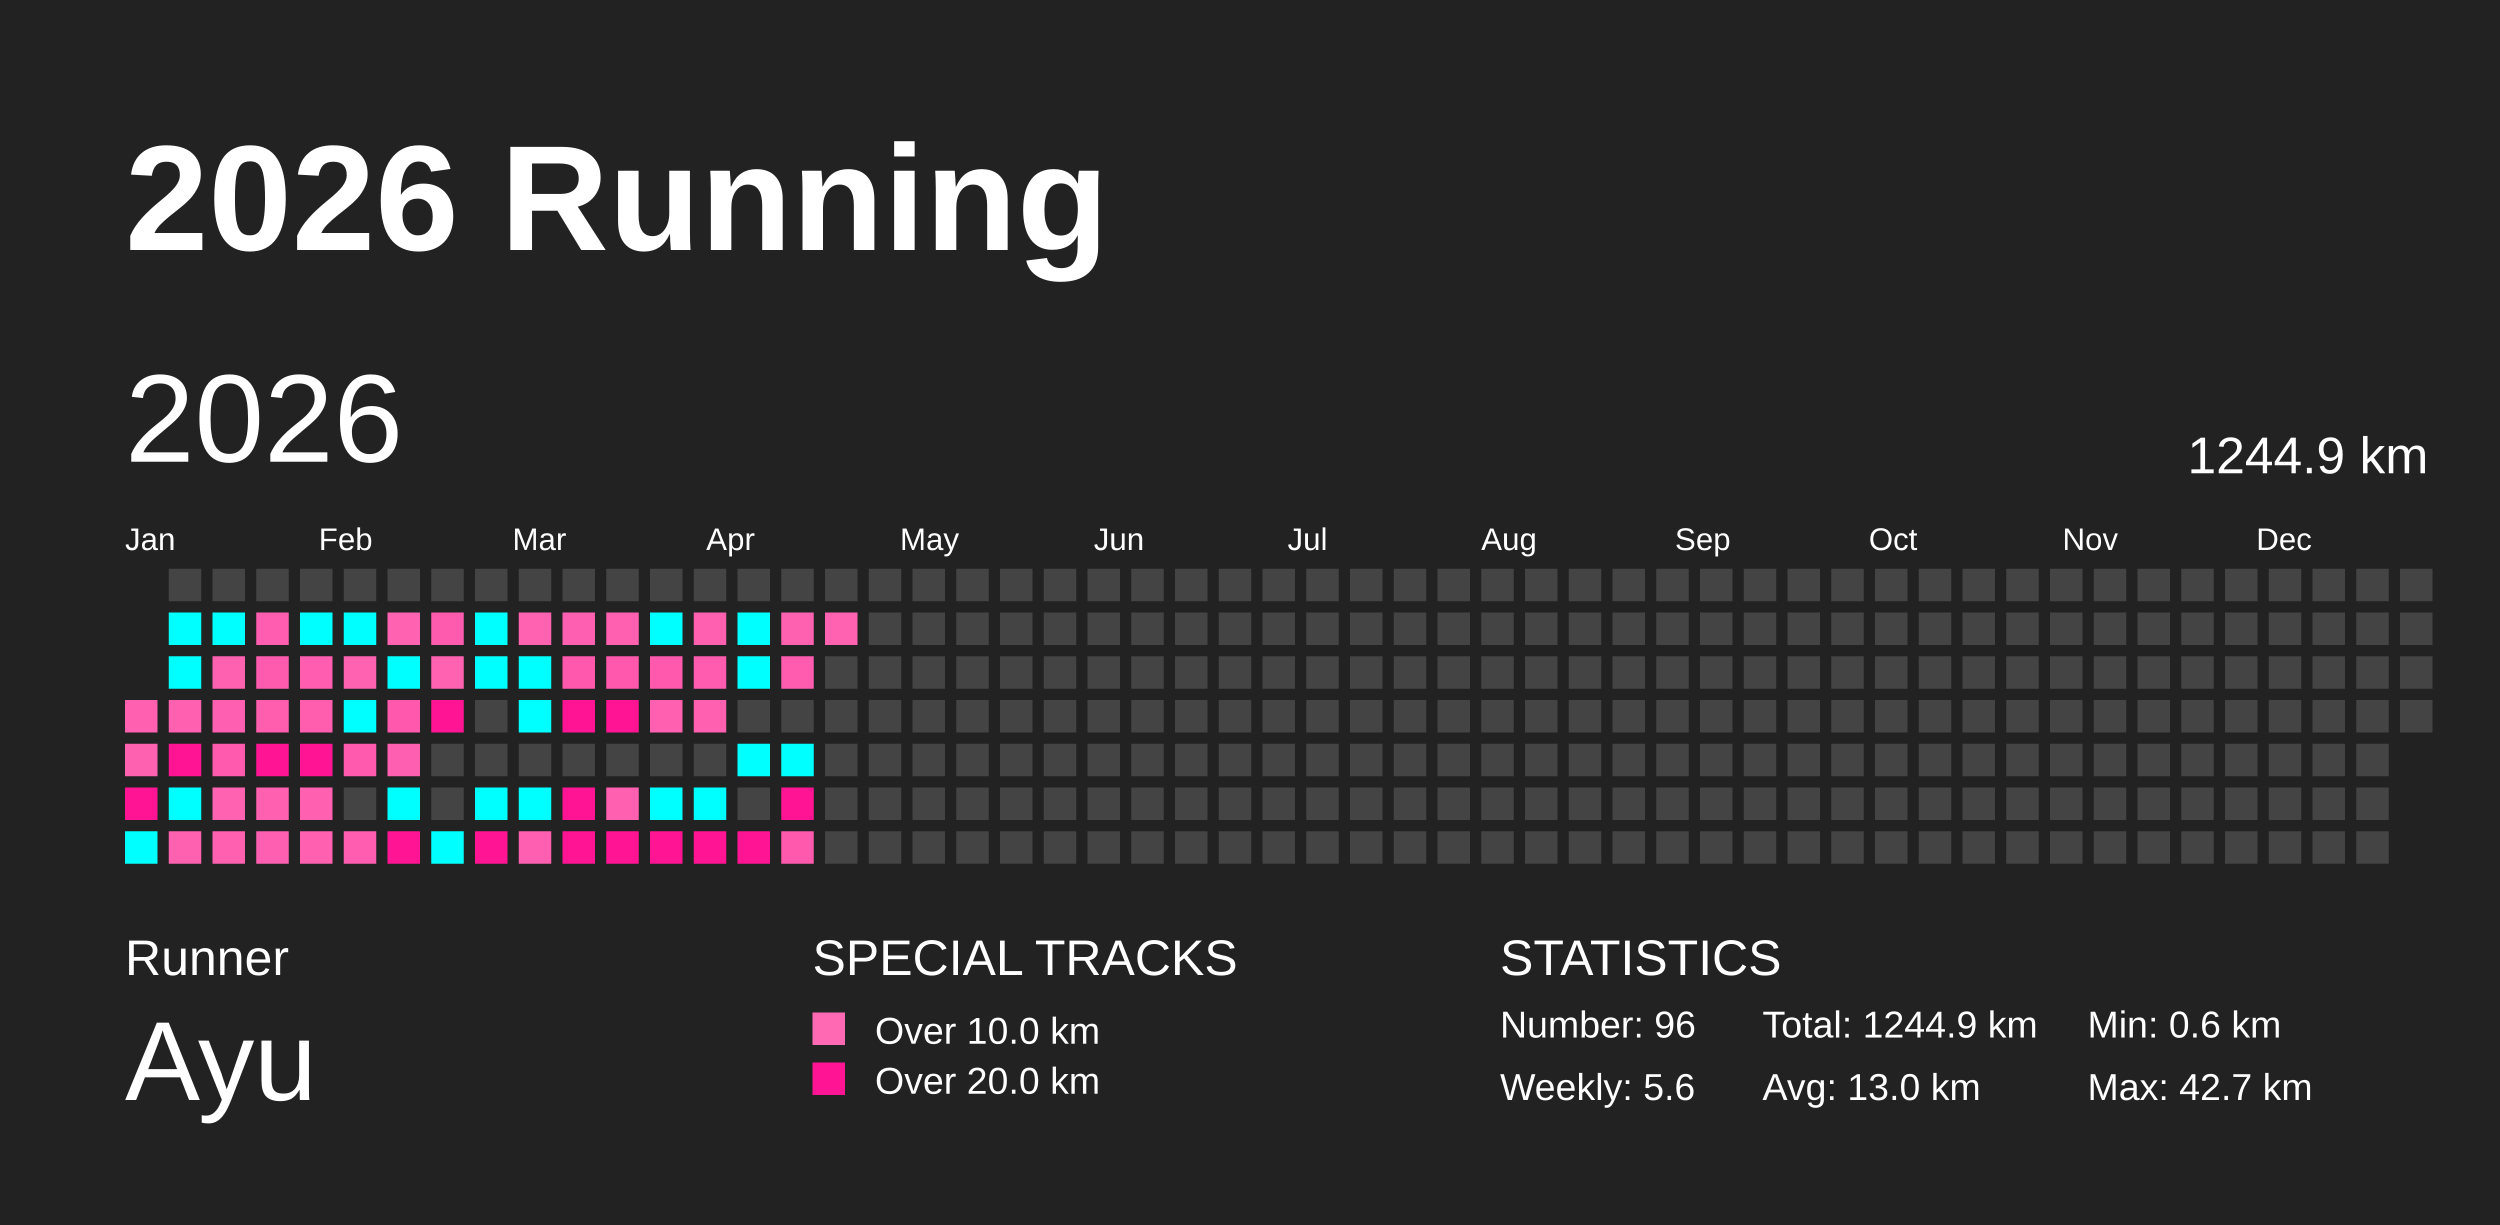
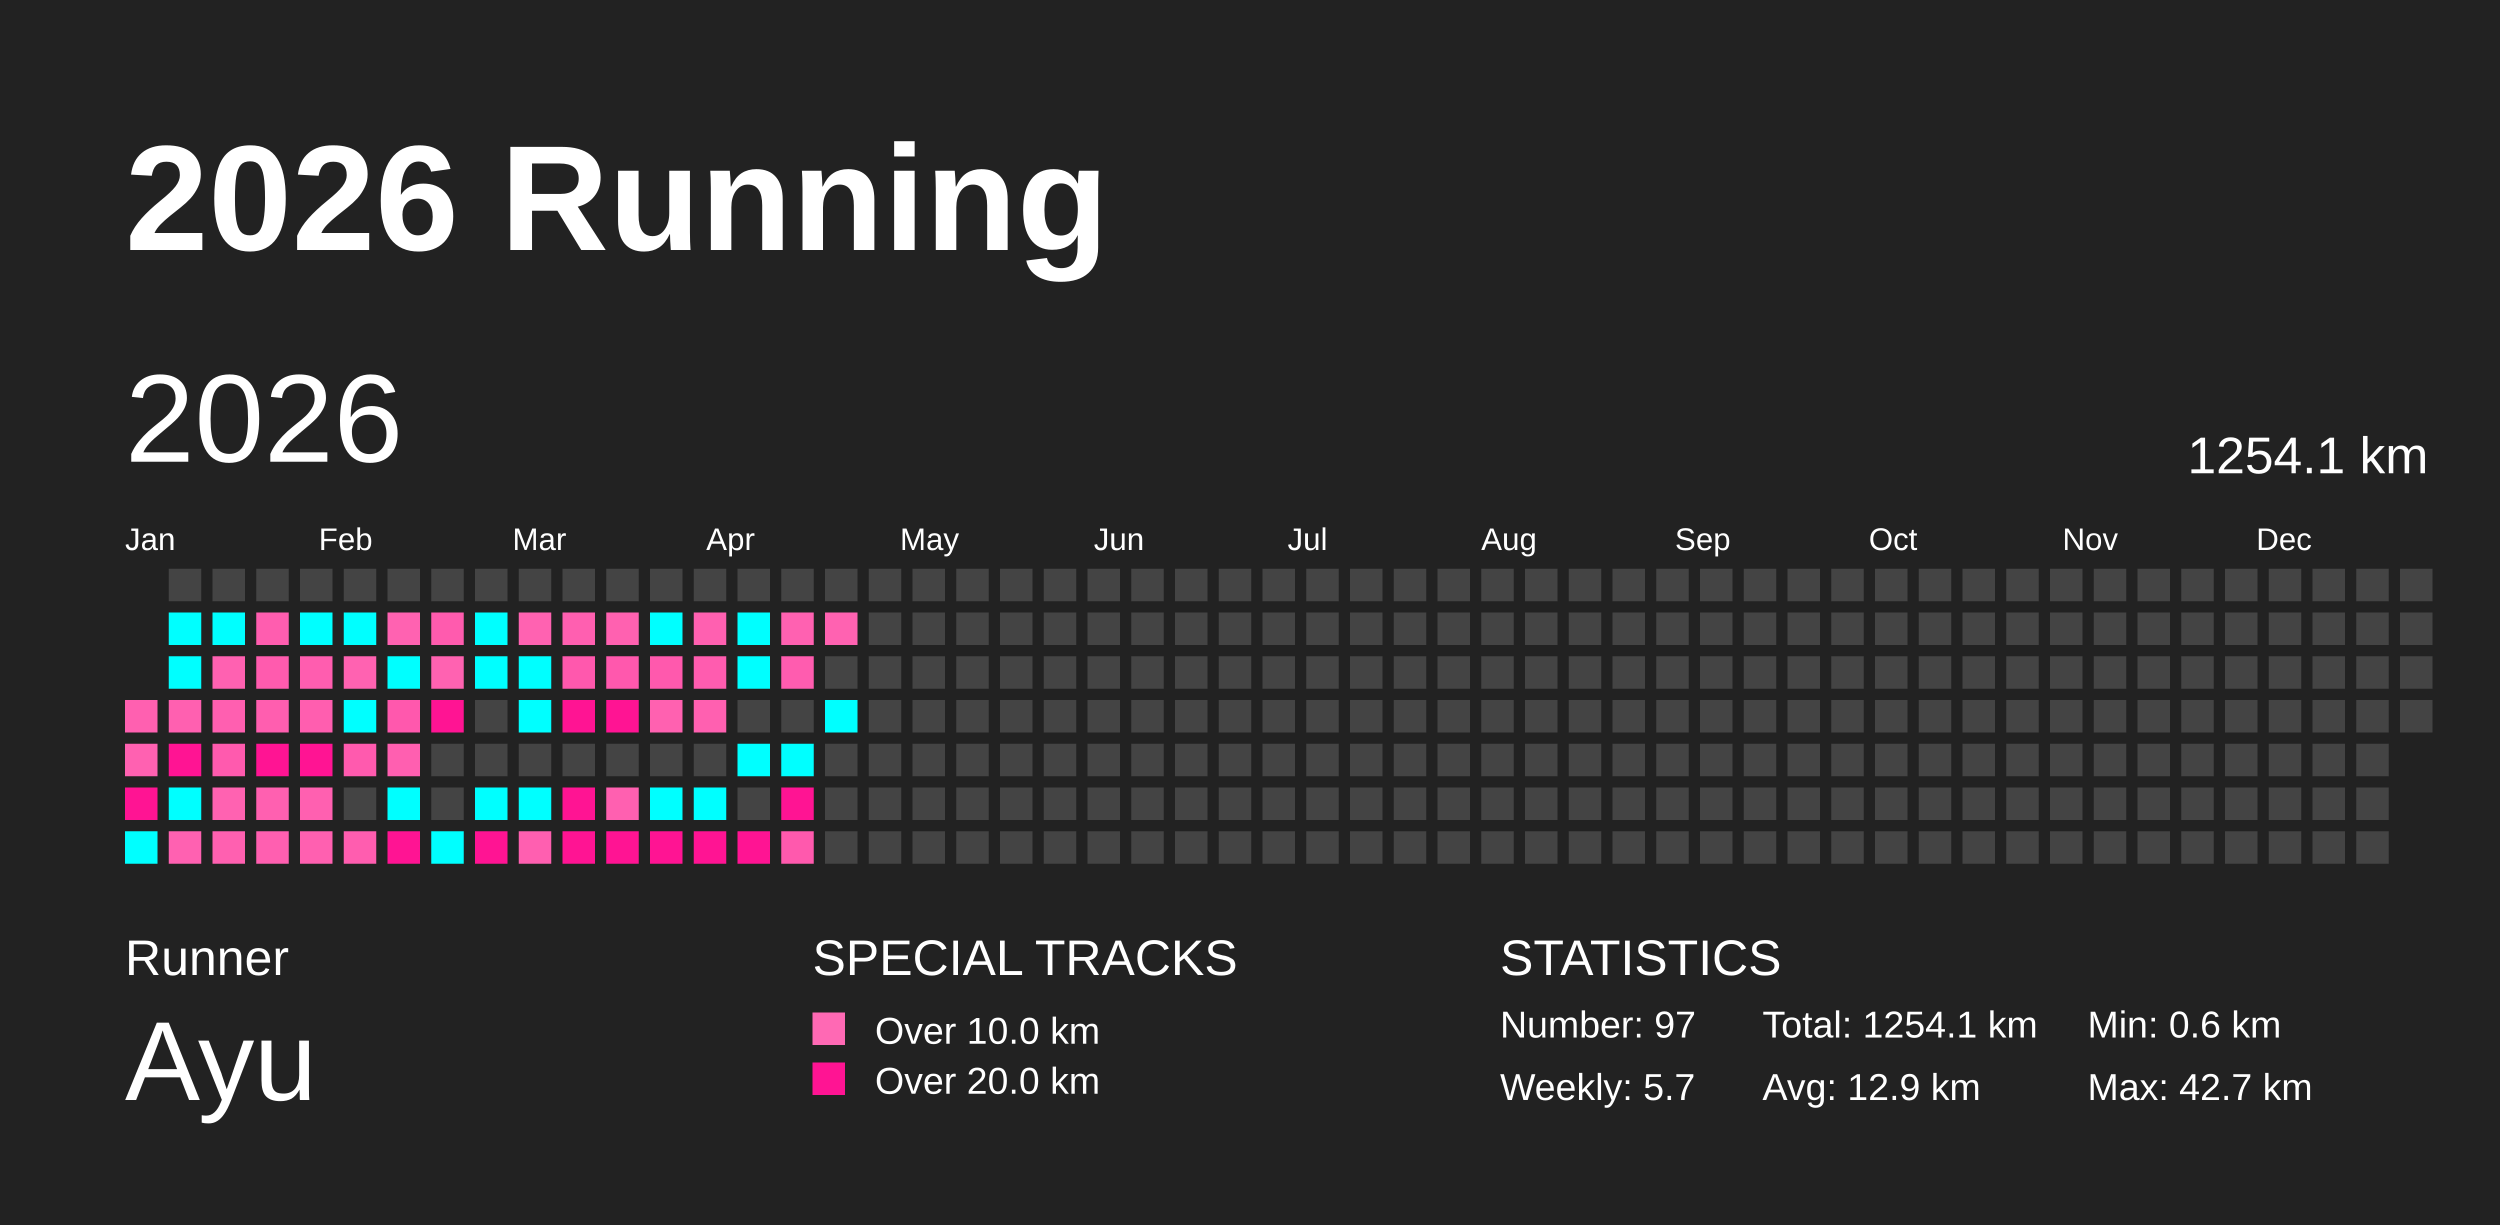
<svg xmlns="http://www.w3.org/2000/svg" baseProfile="full" height="98mm" version="1.1" viewBox="0,0,200,98" width="200mm">
  <defs />
  <rect fill="#222222" height="98" width="200" x="0" y="0" />
  <text fill="#FFFFFF" style="font-size:12px; font-family:Arial; font-weight:bold;" x="10" y="20">2026 Running</text>
  <text fill="#FFFFFF" style="font-size:4px; font-family:Arial" x="10" y="78">Runner</text>
  <text fill="#FFFFFF" style="font-size:9px; font-family:Arial" x="10" y="88">Ayu</text>
  <text fill="#FFFFFF" style="font-size:4px; font-family:Arial" x="65" y="78">SPECIAL TRACKS</text>
  <rect fill="#ff69b4" height="2.6" width="2.6" x="65" y="81" />
  <text fill="#FFFFFF" style="font-size:3px; font-family:Arial" x="70" y="83.5">Over 10.0 km</text>
  <rect fill="#ff1493" height="2.6" width="2.6" x="65" y="85" />
  <text fill="#FFFFFF" style="font-size:3px; font-family:Arial" x="70" y="87.5">Over 20.0 km</text>
  <text fill="#FFFFFF" style="font-size:4px; font-family:Arial" x="120" y="78">STATISTICS</text>
-   <text fill="#FFFFFF" style="font-size:3px; font-family:Arial" x="120" y="83">Number: 96</text>
-   <text fill="#FFFFFF" style="font-size:3px; font-family:Arial" x="120" y="88">Weekly: 5.6</text>
-   <text fill="#FFFFFF" style="font-size:3px; font-family:Arial" x="141" y="83">Total: 1244.9 km</text>
-   <text fill="#FFFFFF" style="font-size:3px; font-family:Arial" x="141" y="88">Avg: 13.0 km</text>
+   <text fill="#FFFFFF" style="font-size:3px; font-family:Arial" x="120" y="83">Number: 97</text>
+   <text fill="#FFFFFF" style="font-size:3px; font-family:Arial" x="120" y="88">Weekly: 5.7</text>
+   <text fill="#FFFFFF" style="font-size:3px; font-family:Arial" x="141" y="83">Total: 1254.1 km</text>
+   <text fill="#FFFFFF" style="font-size:3px; font-family:Arial" x="141" y="88">Avg: 12.9 km</text>
  <text fill="#FFFFFF" style="font-size:3px; font-family:Arial" x="167" y="83">Min: 0.6 km</text>
  <text fill="#FFFFFF" style="font-size:3px; font-family:Arial" x="167" y="88">Max: 42.7 km</text>
  <text dominant-baseline="hanging" fill="#FFFFFF" style="font-size:10.0px; font-family:Arial;" x="10" y="30">2026</text>
-   <text dominant-baseline="hanging" fill="#FFFFFF" style="font-size:4.125px; font-family:Arial;" x="175" y="35">1244.9 km</text>
+   <text dominant-baseline="hanging" fill="#FFFFFF" style="font-size:4.125px; font-family:Arial;" x="175" y="35">1254.1 km</text>
  <text fill="#FFFFFF" style="font-size:2.5px; font-family:Arial" x="10.0" y="44">Jan</text>
  <text fill="#FFFFFF" style="font-size:2.5px; font-family:Arial" x="25.5" y="44">Feb</text>
  <text fill="#FFFFFF" style="font-size:2.5px; font-family:Arial" x="41.0" y="44">Mar</text>
  <text fill="#FFFFFF" style="font-size:2.5px; font-family:Arial" x="56.5" y="44">Apr</text>
  <text fill="#FFFFFF" style="font-size:2.5px; font-family:Arial" x="72.0" y="44">May</text>
  <text fill="#FFFFFF" style="font-size:2.5px; font-family:Arial" x="87.5" y="44">Jun</text>
  <text fill="#FFFFFF" style="font-size:2.5px; font-family:Arial" x="103.0" y="44">Jul</text>
  <text fill="#FFFFFF" style="font-size:2.5px; font-family:Arial" x="118.5" y="44">Aug</text>
  <text fill="#FFFFFF" style="font-size:2.5px; font-family:Arial" x="134.0" y="44">Sep</text>
  <text fill="#FFFFFF" style="font-size:2.5px; font-family:Arial" x="149.5" y="44">Oct</text>
  <text fill="#FFFFFF" style="font-size:2.5px; font-family:Arial" x="165.0" y="44">Nov</text>
  <text fill="#FFFFFF" style="font-size:2.5px; font-family:Arial" x="180.5" y="44">Dec</text>
  <rect fill="#ff60b0" height="2.6" width="2.6" x="10.0" y="56.0" />
  <rect fill="#ff61b1" height="2.6" width="2.6" x="10.0" y="59.5" />
  <rect fill="#ff1493" height="2.6" width="2.6" x="10.0" y="63.0" />
  <rect fill="#00ffff" height="2.6" width="2.6" x="10.0" y="66.5" />
  <rect fill="#444444" height="2.6" width="2.6" x="13.5" y="45.5" />
  <rect fill="#00ffff" height="2.6" width="2.6" x="13.5" y="49.0" />
  <rect fill="#00ffff" height="2.6" width="2.6" x="13.5" y="52.5" />
  <rect fill="#ff60b0" height="2.6" width="2.6" x="13.5" y="56.0" />
  <rect fill="#ff1493" height="2.6" width="2.6" x="13.5" y="59.5" />
  <rect fill="#00ffff" height="2.6" width="2.6" x="13.5" y="63.0" />
  <rect fill="#ff61b1" height="2.6" width="2.6" x="13.5" y="66.5" />
  <rect fill="#444444" height="2.6" width="2.6" x="17.0" y="45.5" />
  <rect fill="#00ffff" height="2.6" width="2.6" x="17.0" y="49.0" />
  <rect fill="#ff61b1" height="2.6" width="2.6" x="17.0" y="52.5" />
  <rect fill="#ff5fb0" height="2.6" width="2.6" x="17.0" y="56.0" />
  <rect fill="#ff5aae" height="2.6" width="2.6" x="17.0" y="59.5" />
  <rect fill="#ff62b1" height="2.6" width="2.6" x="17.0" y="63.0" />
  <rect fill="#ff60b0" height="2.6" width="2.6" x="17.0" y="66.5" />
  <rect fill="#444444" height="2.6" width="2.6" x="20.5" y="45.5" />
  <rect fill="#ff5daf" height="2.6" width="2.6" x="20.5" y="49.0" />
  <rect fill="#ff5bae" height="2.6" width="2.6" x="20.5" y="52.5" />
  <rect fill="#ff5eaf" height="2.6" width="2.6" x="20.5" y="56.0" />
  <rect fill="#ff1493" height="2.6" width="2.6" x="20.5" y="59.5" />
  <rect fill="#ff60b0" height="2.6" width="2.6" x="20.5" y="63.0" />
  <rect fill="#ff5fb0" height="2.6" width="2.6" x="20.5" y="66.5" />
  <rect fill="#444444" height="2.6" width="2.6" x="24.0" y="45.5" />
  <rect fill="#00ffff" height="2.6" width="2.6" x="24.0" y="49.0" />
  <rect fill="#ff5daf" height="2.6" width="2.6" x="24.0" y="52.5" />
  <rect fill="#ff5eaf" height="2.6" width="2.6" x="24.0" y="56.0" />
  <rect fill="#ff1493" height="2.6" width="2.6" x="24.0" y="59.5" />
  <rect fill="#ff60b0" height="2.6" width="2.6" x="24.0" y="63.0" />
  <rect fill="#ff60b0" height="2.6" width="2.6" x="24.0" y="66.5" />
  <rect fill="#444444" height="2.6" width="2.6" x="27.5" y="45.5" />
  <rect fill="#00ffff" height="2.6" width="2.6" x="27.5" y="49.0" />
  <rect fill="#ff62b1" height="2.6" width="2.6" x="27.5" y="52.5" />
  <rect fill="#00ffff" height="2.6" width="2.6" x="27.5" y="56.0" />
  <rect fill="#ff5aae" height="2.6" width="2.6" x="27.5" y="59.5" />
  <rect fill="#444444" height="2.6" width="2.6" x="27.5" y="63.0" />
  <rect fill="#ff5daf" height="2.6" width="2.6" x="27.5" y="66.5" />
  <rect fill="#444444" height="2.6" width="2.6" x="31.0" y="45.5" />
  <rect fill="#ff62b1" height="2.6" width="2.6" x="31.0" y="49.0" />
  <rect fill="#00ffff" height="2.6" width="2.6" x="31.0" y="52.5" />
  <rect fill="#ff58ad" height="2.6" width="2.6" x="31.0" y="56.0" />
  <rect fill="#ff5fb0" height="2.6" width="2.6" x="31.0" y="59.5" />
  <rect fill="#00ffff" height="2.6" width="2.6" x="31.0" y="63.0" />
  <rect fill="#ff1493" height="2.6" width="2.6" x="31.0" y="66.5" />
  <rect fill="#444444" height="2.6" width="2.6" x="34.5" y="45.5" />
  <rect fill="#ff5bae" height="2.6" width="2.6" x="34.5" y="49.0" />
  <rect fill="#ff62b1" height="2.6" width="2.6" x="34.5" y="52.5" />
  <rect fill="#ff1493" height="2.6" width="2.6" x="34.5" y="56.0" />
  <rect fill="#444444" height="2.6" width="2.6" x="34.5" y="59.5" />
  <rect fill="#444444" height="2.6" width="2.6" x="34.5" y="63.0" />
  <rect fill="#00ffff" height="2.6" width="2.6" x="34.5" y="66.5" />
  <rect fill="#444444" height="2.6" width="2.6" x="38.0" y="45.5" />
  <rect fill="#00ffff" height="2.6" width="2.6" x="38.0" y="49.0" />
  <rect fill="#00ffff" height="2.6" width="2.6" x="38.0" y="52.5" />
  <rect fill="#444444" height="2.6" width="2.6" x="38.0" y="56.0" />
  <rect fill="#444444" height="2.6" width="2.6" x="38.0" y="59.5" />
  <rect fill="#00ffff" height="2.6" width="2.6" x="38.0" y="63.0" />
  <rect fill="#ff1493" height="2.6" width="2.6" x="38.0" y="66.5" />
  <rect fill="#444444" height="2.6" width="2.6" x="41.5" y="45.5" />
  <rect fill="#ff62b1" height="2.6" width="2.6" x="41.5" y="49.0" />
  <rect fill="#00ffff" height="2.6" width="2.6" x="41.5" y="52.5" />
  <rect fill="#00ffff" height="2.6" width="2.6" x="41.5" y="56.0" />
  <rect fill="#444444" height="2.6" width="2.6" x="41.5" y="59.5" />
  <rect fill="#00ffff" height="2.6" width="2.6" x="41.5" y="63.0" />
  <rect fill="#ff5fb0" height="2.6" width="2.6" x="41.5" y="66.5" />
  <rect fill="#444444" height="2.6" width="2.6" x="45.0" y="45.5" />
  <rect fill="#ff5fb0" height="2.6" width="2.6" x="45.0" y="49.0" />
  <rect fill="#ff58ad" height="2.6" width="2.6" x="45.0" y="52.5" />
  <rect fill="#ff1493" height="2.6" width="2.6" x="45.0" y="56.0" />
  <rect fill="#444444" height="2.6" width="2.6" x="45.0" y="59.5" />
  <rect fill="#ff1493" height="2.6" width="2.6" x="45.0" y="63.0" />
  <rect fill="#ff1493" height="2.6" width="2.6" x="45.0" y="66.5" />
  <rect fill="#444444" height="2.6" width="2.6" x="48.5" y="45.5" />
  <rect fill="#ff61b0" height="2.6" width="2.6" x="48.5" y="49.0" />
  <rect fill="#ff58ad" height="2.6" width="2.6" x="48.5" y="52.5" />
  <rect fill="#ff1493" height="2.6" width="2.6" x="48.5" y="56.0" />
  <rect fill="#444444" height="2.6" width="2.6" x="48.5" y="59.5" />
  <rect fill="#ff60b0" height="2.6" width="2.6" x="48.5" y="63.0" />
  <rect fill="#ff1493" height="2.6" width="2.6" x="48.5" y="66.5" />
  <rect fill="#444444" height="2.6" width="2.6" x="52.0" y="45.5" />
  <rect fill="#00ffff" height="2.6" width="2.6" x="52.0" y="49.0" />
  <rect fill="#ff59ad" height="2.6" width="2.6" x="52.0" y="52.5" />
  <rect fill="#ff61b0" height="2.6" width="2.6" x="52.0" y="56.0" />
  <rect fill="#444444" height="2.6" width="2.6" x="52.0" y="59.5" />
  <rect fill="#00ffff" height="2.6" width="2.6" x="52.0" y="63.0" />
  <rect fill="#ff1493" height="2.6" width="2.6" x="52.0" y="66.5" />
  <rect fill="#444444" height="2.6" width="2.6" x="55.5" y="45.5" />
  <rect fill="#ff60b0" height="2.6" width="2.6" x="55.5" y="49.0" />
  <rect fill="#ff5caf" height="2.6" width="2.6" x="55.5" y="52.5" />
  <rect fill="#ff60b0" height="2.6" width="2.6" x="55.5" y="56.0" />
  <rect fill="#444444" height="2.6" width="2.6" x="55.5" y="59.5" />
  <rect fill="#00ffff" height="2.6" width="2.6" x="55.5" y="63.0" />
  <rect fill="#ff1493" height="2.6" width="2.6" x="55.5" y="66.5" />
  <rect fill="#444444" height="2.6" width="2.6" x="59.0" y="45.5" />
  <rect fill="#00ffff" height="2.6" width="2.6" x="59.0" y="49.0" />
  <rect fill="#00ffff" height="2.6" width="2.6" x="59.0" y="52.5" />
  <rect fill="#444444" height="2.6" width="2.6" x="59.0" y="56.0" />
  <rect fill="#00ffff" height="2.6" width="2.6" x="59.0" y="59.5" />
  <rect fill="#444444" height="2.6" width="2.6" x="59.0" y="63.0" />
  <rect fill="#ff1493" height="2.6" width="2.6" x="59.0" y="66.5" />
  <rect fill="#444444" height="2.6" width="2.6" x="62.5" y="45.5" />
  <rect fill="#ff61b1" height="2.6" width="2.6" x="62.5" y="49.0" />
  <rect fill="#ff5caf" height="2.6" width="2.6" x="62.5" y="52.5" />
  <rect fill="#444444" height="2.6" width="2.6" x="62.5" y="56.0" />
  <rect fill="#00ffff" height="2.6" width="2.6" x="62.5" y="59.5" />
  <rect fill="#ff1493" height="2.6" width="2.6" x="62.5" y="63.0" />
  <rect fill="#ff59ad" height="2.6" width="2.6" x="62.5" y="66.5" />
  <rect fill="#444444" height="2.6" width="2.6" x="66.0" y="45.5" />
  <rect fill="#ff62b1" height="2.6" width="2.6" x="66.0" y="49.0" />
  <rect fill="#444444" height="2.6" width="2.6" x="66.0" y="52.5" />
-   <rect fill="#444444" height="2.6" width="2.6" x="66.0" y="56.0" />
+   <rect fill="#00ffff" height="2.6" width="2.6" x="66.0" y="56.0" />
  <rect fill="#444444" height="2.6" width="2.6" x="66.0" y="59.5" />
  <rect fill="#444444" height="2.6" width="2.6" x="66.0" y="63.0" />
  <rect fill="#444444" height="2.6" width="2.6" x="66.0" y="66.5" />
  <rect fill="#444444" height="2.6" width="2.6" x="69.5" y="45.5" />
  <rect fill="#444444" height="2.6" width="2.6" x="69.5" y="49.0" />
  <rect fill="#444444" height="2.6" width="2.6" x="69.5" y="52.5" />
  <rect fill="#444444" height="2.6" width="2.6" x="69.5" y="56.0" />
  <rect fill="#444444" height="2.6" width="2.6" x="69.5" y="59.5" />
  <rect fill="#444444" height="2.6" width="2.6" x="69.5" y="63.0" />
  <rect fill="#444444" height="2.6" width="2.6" x="69.5" y="66.5" />
  <rect fill="#444444" height="2.6" width="2.6" x="73.0" y="45.5" />
  <rect fill="#444444" height="2.6" width="2.6" x="73.0" y="49.0" />
  <rect fill="#444444" height="2.6" width="2.6" x="73.0" y="52.5" />
  <rect fill="#444444" height="2.6" width="2.6" x="73.0" y="56.0" />
  <rect fill="#444444" height="2.6" width="2.6" x="73.0" y="59.5" />
  <rect fill="#444444" height="2.6" width="2.6" x="73.0" y="63.0" />
  <rect fill="#444444" height="2.6" width="2.6" x="73.0" y="66.5" />
  <rect fill="#444444" height="2.6" width="2.6" x="76.5" y="45.5" />
  <rect fill="#444444" height="2.6" width="2.6" x="76.5" y="49.0" />
  <rect fill="#444444" height="2.6" width="2.6" x="76.5" y="52.5" />
  <rect fill="#444444" height="2.6" width="2.6" x="76.5" y="56.0" />
  <rect fill="#444444" height="2.6" width="2.6" x="76.5" y="59.5" />
  <rect fill="#444444" height="2.6" width="2.6" x="76.5" y="63.0" />
  <rect fill="#444444" height="2.6" width="2.6" x="76.5" y="66.5" />
  <rect fill="#444444" height="2.6" width="2.6" x="80.0" y="45.5" />
  <rect fill="#444444" height="2.6" width="2.6" x="80.0" y="49.0" />
  <rect fill="#444444" height="2.6" width="2.6" x="80.0" y="52.5" />
  <rect fill="#444444" height="2.6" width="2.6" x="80.0" y="56.0" />
  <rect fill="#444444" height="2.6" width="2.6" x="80.0" y="59.5" />
  <rect fill="#444444" height="2.6" width="2.6" x="80.0" y="63.0" />
  <rect fill="#444444" height="2.6" width="2.6" x="80.0" y="66.5" />
  <rect fill="#444444" height="2.6" width="2.6" x="83.5" y="45.5" />
  <rect fill="#444444" height="2.6" width="2.6" x="83.5" y="49.0" />
  <rect fill="#444444" height="2.6" width="2.6" x="83.5" y="52.5" />
  <rect fill="#444444" height="2.6" width="2.6" x="83.5" y="56.0" />
  <rect fill="#444444" height="2.6" width="2.6" x="83.5" y="59.5" />
  <rect fill="#444444" height="2.6" width="2.6" x="83.5" y="63.0" />
  <rect fill="#444444" height="2.6" width="2.6" x="83.5" y="66.5" />
  <rect fill="#444444" height="2.6" width="2.6" x="87.0" y="45.5" />
  <rect fill="#444444" height="2.6" width="2.6" x="87.0" y="49.0" />
  <rect fill="#444444" height="2.6" width="2.6" x="87.0" y="52.5" />
  <rect fill="#444444" height="2.6" width="2.6" x="87.0" y="56.0" />
  <rect fill="#444444" height="2.6" width="2.6" x="87.0" y="59.5" />
  <rect fill="#444444" height="2.6" width="2.6" x="87.0" y="63.0" />
  <rect fill="#444444" height="2.6" width="2.6" x="87.0" y="66.5" />
  <rect fill="#444444" height="2.6" width="2.6" x="90.5" y="45.5" />
  <rect fill="#444444" height="2.6" width="2.6" x="90.5" y="49.0" />
  <rect fill="#444444" height="2.6" width="2.6" x="90.5" y="52.5" />
  <rect fill="#444444" height="2.6" width="2.6" x="90.5" y="56.0" />
  <rect fill="#444444" height="2.6" width="2.6" x="90.5" y="59.5" />
  <rect fill="#444444" height="2.6" width="2.6" x="90.5" y="63.0" />
  <rect fill="#444444" height="2.6" width="2.6" x="90.5" y="66.5" />
  <rect fill="#444444" height="2.6" width="2.6" x="94.0" y="45.5" />
  <rect fill="#444444" height="2.6" width="2.6" x="94.0" y="49.0" />
  <rect fill="#444444" height="2.6" width="2.6" x="94.0" y="52.5" />
  <rect fill="#444444" height="2.6" width="2.6" x="94.0" y="56.0" />
  <rect fill="#444444" height="2.6" width="2.6" x="94.0" y="59.5" />
  <rect fill="#444444" height="2.6" width="2.6" x="94.0" y="63.0" />
  <rect fill="#444444" height="2.6" width="2.6" x="94.0" y="66.5" />
  <rect fill="#444444" height="2.6" width="2.6" x="97.5" y="45.5" />
  <rect fill="#444444" height="2.6" width="2.6" x="97.5" y="49.0" />
  <rect fill="#444444" height="2.6" width="2.6" x="97.5" y="52.5" />
  <rect fill="#444444" height="2.6" width="2.6" x="97.5" y="56.0" />
  <rect fill="#444444" height="2.6" width="2.6" x="97.5" y="59.5" />
  <rect fill="#444444" height="2.6" width="2.6" x="97.5" y="63.0" />
  <rect fill="#444444" height="2.6" width="2.6" x="97.5" y="66.5" />
  <rect fill="#444444" height="2.6" width="2.6" x="101.0" y="45.5" />
  <rect fill="#444444" height="2.6" width="2.6" x="101.0" y="49.0" />
  <rect fill="#444444" height="2.6" width="2.6" x="101.0" y="52.5" />
  <rect fill="#444444" height="2.6" width="2.6" x="101.0" y="56.0" />
  <rect fill="#444444" height="2.6" width="2.6" x="101.0" y="59.5" />
  <rect fill="#444444" height="2.6" width="2.6" x="101.0" y="63.0" />
  <rect fill="#444444" height="2.6" width="2.6" x="101.0" y="66.5" />
  <rect fill="#444444" height="2.6" width="2.6" x="104.5" y="45.5" />
  <rect fill="#444444" height="2.6" width="2.6" x="104.5" y="49.0" />
  <rect fill="#444444" height="2.6" width="2.6" x="104.5" y="52.5" />
  <rect fill="#444444" height="2.6" width="2.6" x="104.5" y="56.0" />
  <rect fill="#444444" height="2.6" width="2.6" x="104.5" y="59.5" />
  <rect fill="#444444" height="2.6" width="2.6" x="104.5" y="63.0" />
  <rect fill="#444444" height="2.6" width="2.6" x="104.5" y="66.5" />
  <rect fill="#444444" height="2.6" width="2.6" x="108.0" y="45.5" />
  <rect fill="#444444" height="2.6" width="2.6" x="108.0" y="49.0" />
  <rect fill="#444444" height="2.6" width="2.6" x="108.0" y="52.5" />
  <rect fill="#444444" height="2.6" width="2.6" x="108.0" y="56.0" />
  <rect fill="#444444" height="2.6" width="2.6" x="108.0" y="59.5" />
  <rect fill="#444444" height="2.6" width="2.6" x="108.0" y="63.0" />
  <rect fill="#444444" height="2.6" width="2.6" x="108.0" y="66.5" />
  <rect fill="#444444" height="2.6" width="2.6" x="111.5" y="45.5" />
  <rect fill="#444444" height="2.6" width="2.6" x="111.5" y="49.0" />
  <rect fill="#444444" height="2.6" width="2.6" x="111.5" y="52.5" />
  <rect fill="#444444" height="2.6" width="2.6" x="111.5" y="56.0" />
  <rect fill="#444444" height="2.6" width="2.6" x="111.5" y="59.5" />
  <rect fill="#444444" height="2.6" width="2.6" x="111.5" y="63.0" />
  <rect fill="#444444" height="2.6" width="2.6" x="111.5" y="66.5" />
  <rect fill="#444444" height="2.6" width="2.6" x="115.0" y="45.5" />
  <rect fill="#444444" height="2.6" width="2.6" x="115.0" y="49.0" />
  <rect fill="#444444" height="2.6" width="2.6" x="115.0" y="52.5" />
  <rect fill="#444444" height="2.6" width="2.6" x="115.0" y="56.0" />
  <rect fill="#444444" height="2.6" width="2.6" x="115.0" y="59.5" />
  <rect fill="#444444" height="2.6" width="2.6" x="115.0" y="63.0" />
  <rect fill="#444444" height="2.6" width="2.6" x="115.0" y="66.5" />
  <rect fill="#444444" height="2.6" width="2.6" x="118.5" y="45.5" />
  <rect fill="#444444" height="2.6" width="2.6" x="118.5" y="49.0" />
  <rect fill="#444444" height="2.6" width="2.6" x="118.5" y="52.5" />
  <rect fill="#444444" height="2.6" width="2.6" x="118.5" y="56.0" />
  <rect fill="#444444" height="2.6" width="2.6" x="118.5" y="59.5" />
  <rect fill="#444444" height="2.6" width="2.6" x="118.5" y="63.0" />
  <rect fill="#444444" height="2.6" width="2.6" x="118.5" y="66.5" />
  <rect fill="#444444" height="2.6" width="2.6" x="122.0" y="45.5" />
  <rect fill="#444444" height="2.6" width="2.6" x="122.0" y="49.0" />
  <rect fill="#444444" height="2.6" width="2.6" x="122.0" y="52.5" />
  <rect fill="#444444" height="2.6" width="2.6" x="122.0" y="56.0" />
  <rect fill="#444444" height="2.6" width="2.6" x="122.0" y="59.5" />
  <rect fill="#444444" height="2.6" width="2.6" x="122.0" y="63.0" />
  <rect fill="#444444" height="2.6" width="2.6" x="122.0" y="66.5" />
  <rect fill="#444444" height="2.6" width="2.6" x="125.5" y="45.5" />
  <rect fill="#444444" height="2.6" width="2.6" x="125.5" y="49.0" />
  <rect fill="#444444" height="2.6" width="2.6" x="125.5" y="52.5" />
  <rect fill="#444444" height="2.6" width="2.6" x="125.5" y="56.0" />
  <rect fill="#444444" height="2.6" width="2.6" x="125.5" y="59.5" />
  <rect fill="#444444" height="2.6" width="2.6" x="125.5" y="63.0" />
  <rect fill="#444444" height="2.6" width="2.6" x="125.5" y="66.5" />
  <rect fill="#444444" height="2.6" width="2.6" x="129.0" y="45.5" />
  <rect fill="#444444" height="2.6" width="2.6" x="129.0" y="49.0" />
  <rect fill="#444444" height="2.6" width="2.6" x="129.0" y="52.5" />
  <rect fill="#444444" height="2.6" width="2.6" x="129.0" y="56.0" />
  <rect fill="#444444" height="2.6" width="2.6" x="129.0" y="59.5" />
  <rect fill="#444444" height="2.6" width="2.6" x="129.0" y="63.0" />
  <rect fill="#444444" height="2.6" width="2.6" x="129.0" y="66.5" />
  <rect fill="#444444" height="2.6" width="2.6" x="132.5" y="45.5" />
  <rect fill="#444444" height="2.6" width="2.6" x="132.5" y="49.0" />
  <rect fill="#444444" height="2.6" width="2.6" x="132.5" y="52.5" />
  <rect fill="#444444" height="2.6" width="2.6" x="132.5" y="56.0" />
  <rect fill="#444444" height="2.6" width="2.6" x="132.5" y="59.5" />
  <rect fill="#444444" height="2.6" width="2.6" x="132.5" y="63.0" />
  <rect fill="#444444" height="2.6" width="2.6" x="132.5" y="66.5" />
  <rect fill="#444444" height="2.6" width="2.6" x="136.0" y="45.5" />
  <rect fill="#444444" height="2.6" width="2.6" x="136.0" y="49.0" />
  <rect fill="#444444" height="2.6" width="2.6" x="136.0" y="52.5" />
  <rect fill="#444444" height="2.6" width="2.6" x="136.0" y="56.0" />
  <rect fill="#444444" height="2.6" width="2.6" x="136.0" y="59.5" />
  <rect fill="#444444" height="2.6" width="2.6" x="136.0" y="63.0" />
  <rect fill="#444444" height="2.6" width="2.6" x="136.0" y="66.5" />
  <rect fill="#444444" height="2.6" width="2.6" x="139.5" y="45.5" />
  <rect fill="#444444" height="2.6" width="2.6" x="139.5" y="49.0" />
  <rect fill="#444444" height="2.6" width="2.6" x="139.5" y="52.5" />
  <rect fill="#444444" height="2.6" width="2.6" x="139.5" y="56.0" />
  <rect fill="#444444" height="2.6" width="2.6" x="139.5" y="59.5" />
  <rect fill="#444444" height="2.6" width="2.6" x="139.5" y="63.0" />
  <rect fill="#444444" height="2.6" width="2.6" x="139.5" y="66.5" />
  <rect fill="#444444" height="2.6" width="2.6" x="143.0" y="45.5" />
  <rect fill="#444444" height="2.6" width="2.6" x="143.0" y="49.0" />
  <rect fill="#444444" height="2.6" width="2.6" x="143.0" y="52.5" />
  <rect fill="#444444" height="2.6" width="2.6" x="143.0" y="56.0" />
  <rect fill="#444444" height="2.6" width="2.6" x="143.0" y="59.5" />
  <rect fill="#444444" height="2.6" width="2.6" x="143.0" y="63.0" />
  <rect fill="#444444" height="2.6" width="2.6" x="143.0" y="66.5" />
  <rect fill="#444444" height="2.6" width="2.6" x="146.5" y="45.5" />
  <rect fill="#444444" height="2.6" width="2.6" x="146.5" y="49.0" />
  <rect fill="#444444" height="2.6" width="2.6" x="146.5" y="52.5" />
  <rect fill="#444444" height="2.6" width="2.6" x="146.5" y="56.0" />
  <rect fill="#444444" height="2.6" width="2.6" x="146.5" y="59.5" />
  <rect fill="#444444" height="2.6" width="2.6" x="146.5" y="63.0" />
  <rect fill="#444444" height="2.6" width="2.6" x="146.5" y="66.5" />
  <rect fill="#444444" height="2.6" width="2.6" x="150.0" y="45.5" />
  <rect fill="#444444" height="2.6" width="2.6" x="150.0" y="49.0" />
  <rect fill="#444444" height="2.6" width="2.6" x="150.0" y="52.5" />
  <rect fill="#444444" height="2.6" width="2.6" x="150.0" y="56.0" />
  <rect fill="#444444" height="2.6" width="2.6" x="150.0" y="59.5" />
  <rect fill="#444444" height="2.6" width="2.6" x="150.0" y="63.0" />
  <rect fill="#444444" height="2.6" width="2.6" x="150.0" y="66.5" />
  <rect fill="#444444" height="2.6" width="2.6" x="153.5" y="45.5" />
  <rect fill="#444444" height="2.6" width="2.6" x="153.5" y="49.0" />
  <rect fill="#444444" height="2.6" width="2.6" x="153.5" y="52.5" />
  <rect fill="#444444" height="2.6" width="2.6" x="153.5" y="56.0" />
  <rect fill="#444444" height="2.6" width="2.6" x="153.5" y="59.5" />
  <rect fill="#444444" height="2.6" width="2.6" x="153.5" y="63.0" />
  <rect fill="#444444" height="2.6" width="2.6" x="153.5" y="66.5" />
  <rect fill="#444444" height="2.6" width="2.6" x="157.0" y="45.5" />
  <rect fill="#444444" height="2.6" width="2.6" x="157.0" y="49.0" />
  <rect fill="#444444" height="2.6" width="2.6" x="157.0" y="52.5" />
  <rect fill="#444444" height="2.6" width="2.6" x="157.0" y="56.0" />
  <rect fill="#444444" height="2.6" width="2.6" x="157.0" y="59.5" />
  <rect fill="#444444" height="2.6" width="2.6" x="157.0" y="63.0" />
  <rect fill="#444444" height="2.6" width="2.6" x="157.0" y="66.5" />
  <rect fill="#444444" height="2.6" width="2.6" x="160.5" y="45.5" />
  <rect fill="#444444" height="2.6" width="2.6" x="160.5" y="49.0" />
  <rect fill="#444444" height="2.6" width="2.6" x="160.5" y="52.5" />
  <rect fill="#444444" height="2.6" width="2.6" x="160.5" y="56.0" />
  <rect fill="#444444" height="2.6" width="2.6" x="160.5" y="59.5" />
  <rect fill="#444444" height="2.6" width="2.6" x="160.5" y="63.0" />
  <rect fill="#444444" height="2.6" width="2.6" x="160.5" y="66.5" />
  <rect fill="#444444" height="2.6" width="2.6" x="164.0" y="45.5" />
  <rect fill="#444444" height="2.6" width="2.6" x="164.0" y="49.0" />
  <rect fill="#444444" height="2.6" width="2.6" x="164.0" y="52.5" />
  <rect fill="#444444" height="2.6" width="2.6" x="164.0" y="56.0" />
  <rect fill="#444444" height="2.6" width="2.6" x="164.0" y="59.5" />
  <rect fill="#444444" height="2.6" width="2.6" x="164.0" y="63.0" />
  <rect fill="#444444" height="2.6" width="2.6" x="164.0" y="66.5" />
  <rect fill="#444444" height="2.6" width="2.6" x="167.5" y="45.5" />
  <rect fill="#444444" height="2.6" width="2.6" x="167.5" y="49.0" />
  <rect fill="#444444" height="2.6" width="2.6" x="167.5" y="52.5" />
  <rect fill="#444444" height="2.6" width="2.6" x="167.5" y="56.0" />
  <rect fill="#444444" height="2.6" width="2.6" x="167.5" y="59.5" />
  <rect fill="#444444" height="2.6" width="2.6" x="167.5" y="63.0" />
  <rect fill="#444444" height="2.6" width="2.6" x="167.5" y="66.5" />
  <rect fill="#444444" height="2.6" width="2.6" x="171.0" y="45.5" />
  <rect fill="#444444" height="2.6" width="2.6" x="171.0" y="49.0" />
  <rect fill="#444444" height="2.6" width="2.6" x="171.0" y="52.5" />
  <rect fill="#444444" height="2.6" width="2.6" x="171.0" y="56.0" />
  <rect fill="#444444" height="2.6" width="2.6" x="171.0" y="59.5" />
  <rect fill="#444444" height="2.6" width="2.6" x="171.0" y="63.0" />
  <rect fill="#444444" height="2.6" width="2.6" x="171.0" y="66.5" />
  <rect fill="#444444" height="2.6" width="2.6" x="174.5" y="45.5" />
  <rect fill="#444444" height="2.6" width="2.6" x="174.5" y="49.0" />
  <rect fill="#444444" height="2.6" width="2.6" x="174.5" y="52.5" />
  <rect fill="#444444" height="2.6" width="2.6" x="174.5" y="56.0" />
  <rect fill="#444444" height="2.6" width="2.6" x="174.5" y="59.5" />
  <rect fill="#444444" height="2.6" width="2.6" x="174.5" y="63.0" />
  <rect fill="#444444" height="2.6" width="2.6" x="174.5" y="66.5" />
  <rect fill="#444444" height="2.6" width="2.6" x="178.0" y="45.5" />
  <rect fill="#444444" height="2.6" width="2.6" x="178.0" y="49.0" />
  <rect fill="#444444" height="2.6" width="2.6" x="178.0" y="52.5" />
  <rect fill="#444444" height="2.6" width="2.6" x="178.0" y="56.0" />
  <rect fill="#444444" height="2.6" width="2.6" x="178.0" y="59.5" />
  <rect fill="#444444" height="2.6" width="2.6" x="178.0" y="63.0" />
  <rect fill="#444444" height="2.6" width="2.6" x="178.0" y="66.5" />
  <rect fill="#444444" height="2.6" width="2.6" x="181.5" y="45.5" />
  <rect fill="#444444" height="2.6" width="2.6" x="181.5" y="49.0" />
  <rect fill="#444444" height="2.6" width="2.6" x="181.5" y="52.5" />
  <rect fill="#444444" height="2.6" width="2.6" x="181.5" y="56.0" />
  <rect fill="#444444" height="2.6" width="2.6" x="181.5" y="59.5" />
  <rect fill="#444444" height="2.6" width="2.6" x="181.5" y="63.0" />
  <rect fill="#444444" height="2.6" width="2.6" x="181.5" y="66.5" />
  <rect fill="#444444" height="2.6" width="2.6" x="185.0" y="45.5" />
  <rect fill="#444444" height="2.6" width="2.6" x="185.0" y="49.0" />
  <rect fill="#444444" height="2.6" width="2.6" x="185.0" y="52.5" />
  <rect fill="#444444" height="2.6" width="2.6" x="185.0" y="56.0" />
  <rect fill="#444444" height="2.6" width="2.6" x="185.0" y="59.5" />
  <rect fill="#444444" height="2.6" width="2.6" x="185.0" y="63.0" />
  <rect fill="#444444" height="2.6" width="2.6" x="185.0" y="66.5" />
  <rect fill="#444444" height="2.6" width="2.6" x="188.5" y="45.5" />
  <rect fill="#444444" height="2.6" width="2.6" x="188.5" y="49.0" />
  <rect fill="#444444" height="2.6" width="2.6" x="188.5" y="52.5" />
  <rect fill="#444444" height="2.6" width="2.6" x="188.5" y="56.0" />
  <rect fill="#444444" height="2.6" width="2.6" x="188.5" y="59.5" />
  <rect fill="#444444" height="2.6" width="2.6" x="188.5" y="63.0" />
  <rect fill="#444444" height="2.6" width="2.6" x="188.5" y="66.5" />
  <rect fill="#444444" height="2.6" width="2.6" x="192.0" y="45.5" />
  <rect fill="#444444" height="2.6" width="2.6" x="192.0" y="49.0" />
  <rect fill="#444444" height="2.6" width="2.6" x="192.0" y="52.5" />
  <rect fill="#444444" height="2.6" width="2.6" x="192.0" y="56.0" />
</svg>
